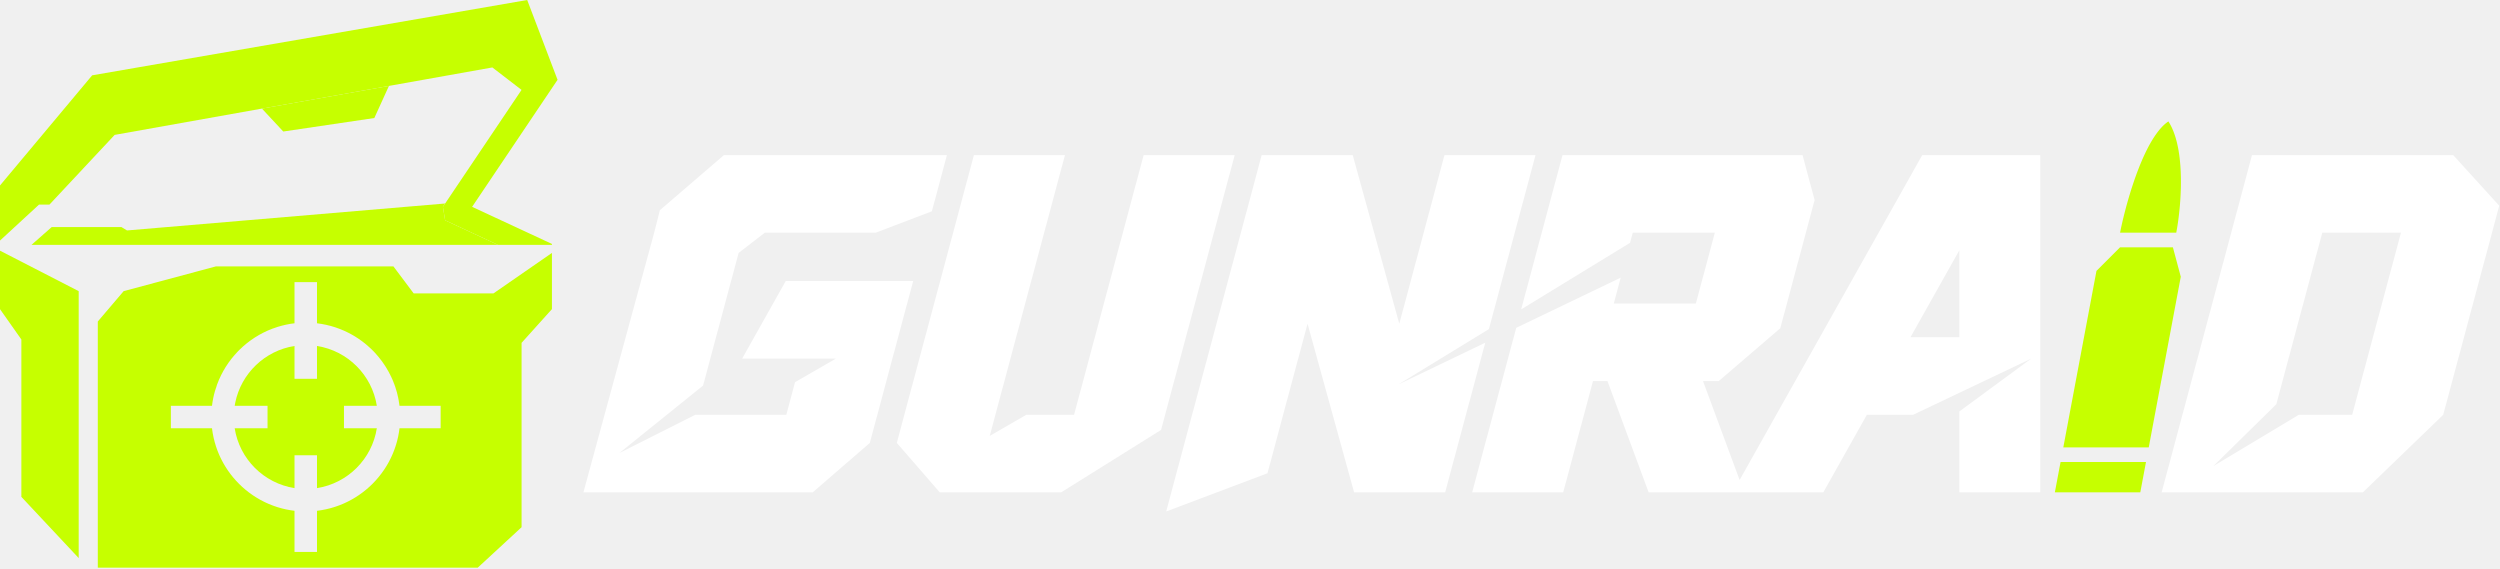
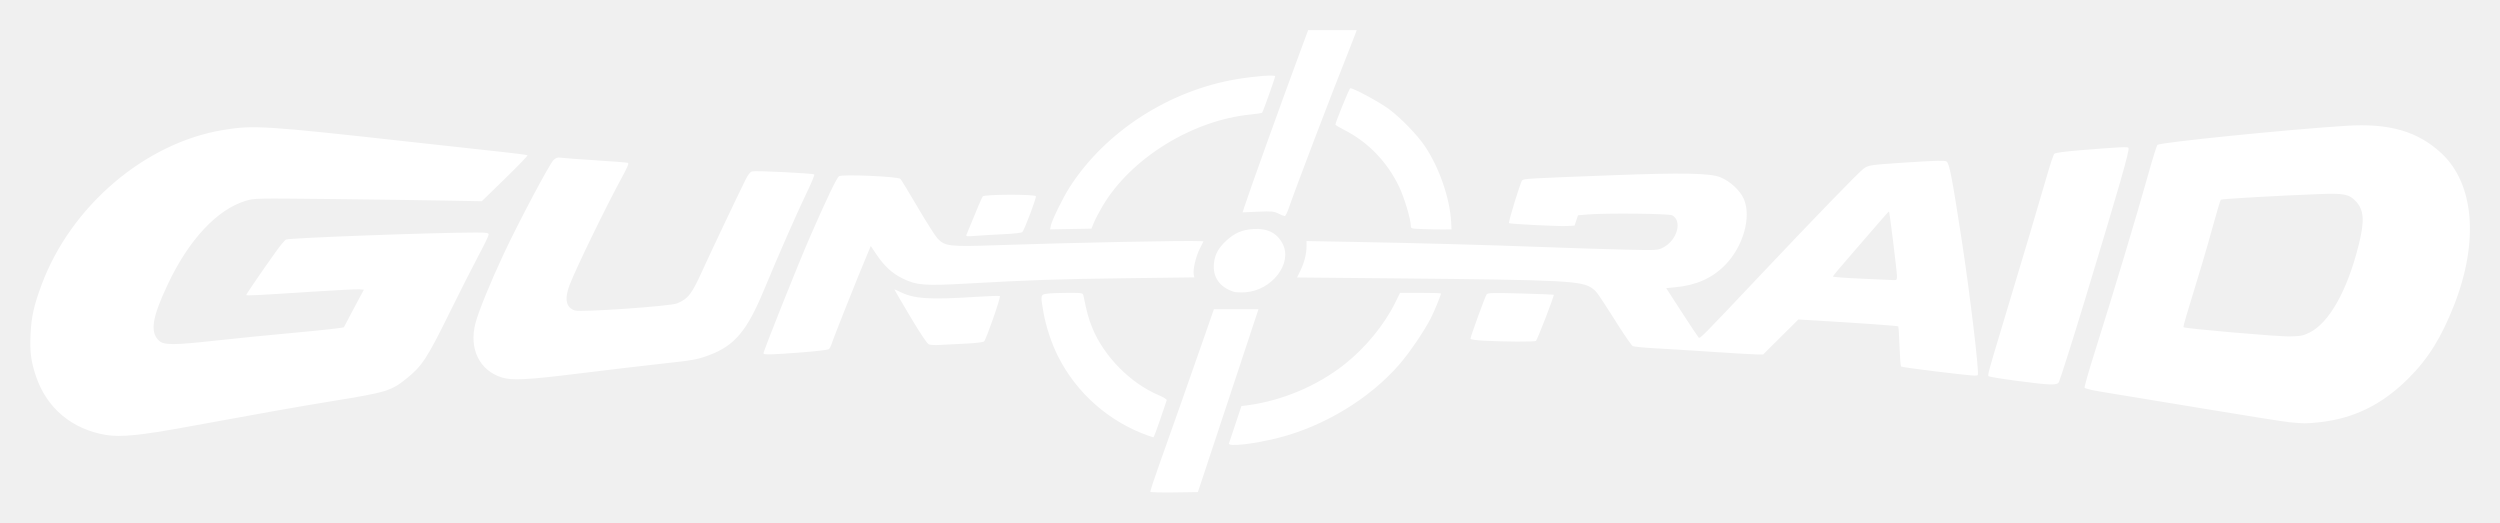
- <svg xmlns="http://www.w3.org/2000/svg" width="1112" height="253" viewBox="0 0 1112 253" fill="none">
-   <path d="M259.5 219L268.9 184.5L290.98 103.5L293.51 93.5L322 69L421.19 69L414.5 93.98L389.5 103.5L340.19 103.5L328.54 112.5L312.73 171.5L296.6 184.5L275.5 201.5L309.25 184.5L349.75 184.5L353.63 170L371.82 159.5L330.11 159.5L349.5 125L406.19 125L396.94 159.5L390.25 184.5L386.9 197L361.5 219ZM398.9 197L402.24 184.5L423.95 103.5L433.19 69L473.69 69L464.45 103.5L442.75 184.5L440.23 193.9L456.5 184.5L477.74 184.5L499.45 103.5L508.69 69L549.19 69L539.95 103.5L518.24 184.5L516.45 191.22L472 219L418 219ZM518.72 227.5L521 219L530.24 184.5L551.95 103.5L561.19 69L601.69 69L611.22 103.5L622.4 144L633.26 103.5L642.5 69L683 69L673.76 103.5L662.27 146.38L622 171L660.64 152.44L652.05 184.5L642.81 219L602.31 219L592.78 184.5L581.6 144L570.74 184.5L563.78 210.5ZM654.81 219L664.05 184.5L674.42 145.82L720.9 123.5L717.82 135L754.32 135L762.76 103.5L726.26 103.5L725.05 108L676.62 137.61L685.76 103.5L695 69L735.5 69L772 69L801.78 69L807.14 89L803.26 103.5L791.87 146L764.5 169.5L757.5 169.5L763.05 184.5L773.78 213.5L790.08 184.5L835.61 103.5L855 69L907.5 69L907.5 219L871.5 219L871.5 183.03L875 180.46L903.5 159.5L875 173.06L871.5 174.72L850.95 184.5L830.39 184.5L811 219L733.32 219L732.44 216.64L731.28 213.5L720.55 184.5L715 169.5L708.57 169.5L704.55 184.5L695.31 219ZM849.78 150L871.5 150L871.5 111.36ZM961.5 219L970.74 184.5L992.45 103.5L1001.69 69L1042.19 69L1077.19 69L1091.19 69L1111.66 91.5L1108.45 103.5L1086.74 184.5L1051 219ZM984.5 207.32L1009.09 192.56L1022.5 184.5L1046.24 184.5L1067.95 103.5L1032.95 103.5L1012.5 179.81L1007.73 184.5Z" fill="white" />
-   <path d="M914 219L916.54 205.5L954.54 205.5L952 219ZM917.76 199L920.48 184.5L932.51 120.49L943 110L966.5 110L970.01 123.11L958.48 184.5L955.76 199ZM943 103.5L943.22 102.41L943.46 101.25L943.73 100.04L944.01 98.78L944.32 97.48L944.65 96.13L945 94.74L945.37 93.31L945.75 91.86L946.16 90.38L946.59 88.87L947.04 87.34L947.5 85.8L947.98 84.25L948.49 82.69L949.01 81.13L949.54 79.57L950.1 78.01L950.67 76.47L951.26 74.93L951.86 73.41L952.49 71.92L953.12 70.44L953.78 69L954.17 68.17L954.56 67.35L954.97 66.54L955.37 65.74L955.78 64.96L956.2 64.2L956.62 63.45L957.05 62.72L957.48 62.01L957.92 61.31L958.36 60.64L958.81 59.98L959.26 59.35L959.71 58.74L960.17 58.15L960.63 57.58L961.1 57.04L961.58 56.52L962.05 56.03L962.53 55.57L963.02 55.13L963.51 54.73L964 54.35L964.5 54L964.81 54.5L965.11 55.01L965.41 55.54L965.69 56.08L965.96 56.63L966.22 57.2L966.47 57.78L966.71 58.36L966.94 58.96L967.16 59.57L967.37 60.19L967.58 60.82L967.77 61.46L967.95 62.11L968.13 62.76L968.3 63.43L968.45 64.1L968.6 64.78L968.75 65.47L968.88 66.16L969.01 66.86L969.12 67.57L969.23 68.28L969.34 69L969.53 70.55L969.69 72.12L969.83 73.71L969.93 75.3L970 76.9L970.05 78.51L970.07 80.11L970.07 81.71L970.05 83.3L970 84.88L969.94 86.44L969.86 87.98L969.76 89.49L969.65 90.98L969.52 92.44L969.38 93.86L969.23 95.24L969.07 96.58L968.9 97.88L968.73 99.12L968.55 100.3L968.37 101.43L968.18 102.5L968 103.5Z" fill="#C6FF00" />
-   <path d="M119 190.5H104.388C106.533 204.169 117.331 214.967 131 217.112V202.5H141V217.112C154.669 214.967 165.467 204.169 167.612 190.5H153V180.5H167.612C165.467 166.831 154.669 156.033 141 153.888V168.5H131V153.888C117.818 155.957 107.306 166.073 104.65 179.051C104.552 179.53 104.465 180.013 104.388 180.5H119V190.5Z" fill="#C6FF00" />
-   <path d="M176.112 197.99C176.862 195.579 177.4 193.075 177.705 190.5H177.703C176.566 200.082 172.204 208.676 165.732 215.164C159.236 221.673 150.616 226.062 141 227.203V227.205C143.788 226.875 146.493 226.271 149.087 225.421C150.391 224.994 151.667 224.505 152.911 223.957C157.726 221.836 162.067 218.837 165.732 215.164C169.517 211.371 172.58 206.858 174.699 201.849C175.231 200.593 175.703 199.305 176.112 197.99ZM131 227.203C121.43 226.068 112.846 221.715 106.362 215.257C99.838 208.759 95.439 200.129 94.297 190.5H94.294C94.63 193.328 95.246 196.07 96.115 198.697C96.535 199.966 97.013 201.208 97.547 202.42C99.672 207.242 102.679 211.589 106.362 215.257C110.119 218.999 114.58 222.035 119.53 224.148C120.825 224.7 122.153 225.189 123.51 225.612C125.921 226.362 128.425 226.9 131 227.205V227.203ZM94.297 180.5H94.294C94.564 178.232 95.013 176.02 95.629 173.878C95.916 172.878 96.239 171.894 96.597 170.927C98.622 165.454 101.755 160.519 105.723 156.393C99.551 162.812 95.401 171.189 94.297 180.5ZM177.705 180.5C177.372 177.686 176.76 174.957 175.898 172.342C175.47 171.045 174.981 169.775 174.433 168.537C174.355 168.36 174.276 168.184 174.195 168.008C174.141 167.89 174.086 167.772 174.031 167.654C172.497 164.39 170.554 161.357 168.27 158.618C173.339 164.697 176.722 172.23 177.703 180.5H177.705ZM153.204 147.174C157.642 149.169 161.671 151.913 165.13 155.245C158.708 149.061 150.322 144.903 141 143.797V143.795C143.828 144.13 146.57 144.747 149.197 145.615C149.903 145.849 150.601 146.101 151.29 146.37C151.936 146.623 152.574 146.891 153.204 147.174ZM123.51 145.388C125.921 144.638 128.425 144.1 131 143.795V143.797C121.476 144.927 112.929 149.243 106.455 155.65C110.614 151.534 115.627 148.28 121.206 146.18C121.964 145.894 122.732 145.63 123.51 145.388Z" fill="#C6FF00" />
-   <path d="M212.5 252.5L232 234.5V152.5L245.5 137.5V112.5L233.5 120.808L219.5 130.5H184L175 118.5H96L55 129.5L43.5 143V252.5H212.5ZM131 125.5H141V143.795C143.828 144.13 146.57 144.747 149.197 145.615C149.903 145.849 150.601 146.101 151.29 146.37C151.936 146.623 152.574 146.891 153.204 147.174C157.642 149.169 161.671 151.913 165.13 155.245C165.423 155.527 165.712 155.814 165.997 156.104C166.228 156.34 166.456 156.578 166.681 156.819L166.729 156.87C167.258 157.438 167.772 158.021 168.27 158.618C170.554 161.357 172.497 164.39 174.031 167.654C174.086 167.772 174.141 167.89 174.195 168.008C174.276 168.184 174.355 168.36 174.433 168.537C174.981 169.775 175.47 171.045 175.898 172.342C176.76 174.957 177.372 177.686 177.705 180.5H196V190.5H177.705C177.4 193.075 176.862 195.579 176.112 197.99C175.703 199.305 175.231 200.593 174.699 201.849C172.58 206.858 169.517 211.371 165.732 215.164C162.067 218.837 157.726 221.836 152.911 223.957C151.667 224.505 150.391 224.994 149.087 225.421C146.493 226.271 143.788 226.875 141 227.205V245.5H131V227.205C128.425 226.9 125.921 226.362 123.51 225.612C122.153 225.189 120.825 224.7 119.53 224.148C114.58 222.035 110.119 218.999 106.362 215.257C102.679 211.589 99.672 207.242 97.547 202.42C97.013 201.208 96.535 199.966 96.115 198.697C95.246 196.07 94.63 193.328 94.294 190.5H76V180.5H94.294C94.564 178.232 95.013 176.02 95.629 173.878C95.916 172.878 96.239 171.894 96.597 170.927C98.622 165.454 101.755 160.519 105.723 156.393C105.964 156.142 106.208 155.895 106.455 155.65C110.614 151.534 115.627 148.28 121.206 146.18C121.964 145.894 122.732 145.63 123.51 145.388C125.921 144.638 128.425 144.1 131 143.795V125.5Z" fill-rule="evenodd" clip-rule="evenodd" fill="#C6FF00" />
-   <path d="M198 98L197 92L198 90.513L56.5 102.5L54 101H23L14 108.923H221.5L198 98Z" fill="#C6FF00" />
-   <path d="M245.5 108.5L210 92L248 35.5L234.5 0L41 33.5L0 82.5V107L17.362 91H22L51 60L116.5 48.304L173 38.214L219 30L231.982 39.986L198 90.513L197 92L198 98L221.5 108.923H233.5H245.5V108.5Z" fill="#C6FF00" />
-   <path d="M116.5 48.304L126 58.5L166.5 52.5L173 38.214L116.5 48.304Z" fill="#C6FF00" />
-   <path d="M0 137.5L9.5 151V221L35 248.229V129.5L0 111.5V137.5Z" fill="#C6FF00" />
+ <svg xmlns="http://www.w3.org/2000/svg" width="306" height="64" viewBox="0 0 306 64" fill="none">
+   <path d="M140.809 60.196C140.772 60.13 141.251 58.658 141.872 56.923C143.149 53.359 145.81 45.808 147.47 41.038L148.581 37.846H151.309H154.037L151.428 45.731C149.994 50.067 148.325 55.104 147.719 56.923L146.619 60.231L143.747 60.273C142.167 60.295 140.845 60.261 140.809 60.196ZM150.424 54.269C150.463 54.163 150.821 53.094 151.219 51.892L151.944 49.708L152.664 49.613C156.923 49.05 161.206 47.247 164.563 44.601C167.109 42.594 169.441 39.757 170.779 37.038L171.366 35.846H173.869C175.246 35.846 176.373 35.879 176.373 35.919C176.373 36.123 175.585 38.047 175.144 38.922C174.369 40.456 172.527 43.171 171.298 44.587C167.65 48.793 162.087 52.17 156.458 53.597C153.458 54.357 150.261 54.713 150.424 54.269ZM140.622 53.353C135.781 51.663 131.75 48.121 129.476 43.562C128.686 41.978 128.017 39.943 127.712 38.197C127.342 36.082 127.347 36.059 128.188 35.944C128.58 35.89 129.721 35.846 130.722 35.846C132.487 35.846 132.545 35.857 132.614 36.192C133.054 38.33 133.248 39.032 133.707 40.154C135.127 43.624 138.378 46.915 141.822 48.369C142.397 48.612 142.841 48.888 142.807 48.983C142.774 49.077 142.414 50.141 142.008 51.346C141.602 52.552 141.228 53.533 141.176 53.526C141.125 53.52 140.875 53.442 140.622 53.353ZM12.993 53.241C8.817 52.554 5.729 49.972 4.403 46.057C3.795 44.263 3.639 43.064 3.739 40.941C3.84 38.759 4.141 37.408 5.094 34.846C8.677 25.222 17.738 17.495 27.294 15.914C31.027 15.296 32.361 15.381 50.436 17.387C55.045 17.898 60.09 18.452 61.646 18.617C63.202 18.783 64.516 18.959 64.566 19.009C64.616 19.059 63.377 20.344 61.813 21.865L58.97 24.631L54.281 24.547C51.701 24.5 45.435 24.417 40.356 24.361C31.232 24.261 31.109 24.263 30.054 24.586C26.558 25.656 23.117 29.345 20.551 34.772C18.612 38.876 18.335 40.642 19.464 41.703C20.049 42.254 21.284 42.253 26.294 41.698C28.705 41.431 33.235 40.98 36.362 40.696C39.489 40.412 42.068 40.122 42.094 40.051C42.119 39.981 42.679 38.919 43.339 37.692L44.538 35.462L43.968 35.415C43.655 35.389 41.159 35.514 38.422 35.692C31.35 36.151 30.139 36.212 30.139 36.108C30.139 36.007 32.055 33.204 33.699 30.9C34.282 30.083 34.873 29.371 35.011 29.318C35.541 29.115 53.092 28.466 58.163 28.463C59.584 28.462 59.816 28.497 59.816 28.71C59.816 28.847 59.273 29.972 58.609 31.21C57.946 32.449 56.293 35.712 54.937 38.462C52.278 43.853 51.649 44.81 49.776 46.32C47.884 47.845 47.328 48.016 40.749 49.084C36.575 49.763 31.929 50.586 22.988 52.23C17.244 53.287 14.783 53.536 12.993 53.241ZM280.244 51.684C279.567 51.618 274.862 50.872 269.787 50.026C264.713 49.181 259.362 48.299 257.896 48.068C256.225 47.805 255.202 47.575 255.155 47.454C255.114 47.347 255.668 45.401 256.386 43.13C258.655 35.952 261.577 26.241 262.952 21.308C263.471 19.446 263.975 17.839 264.073 17.737C264.365 17.432 279.871 15.863 287.19 15.396C292.447 15.062 295.928 16.067 298.828 18.757C302.833 22.473 303.434 29.537 300.404 37.29C298.842 41.287 297.225 43.889 294.79 46.319C291.566 49.538 288.093 51.24 283.832 51.69C282.241 51.857 282.014 51.857 280.244 51.684ZM282.658 40.722C285.081 39.535 287.304 35.59 288.7 30C289.448 27.009 289.359 25.692 288.337 24.619C287.52 23.76 286.893 23.64 283.857 23.757C278.676 23.957 271.937 24.342 271.827 24.444C271.765 24.502 271.327 25.966 270.853 27.698C270.108 30.416 269.276 33.225 267.585 38.729C267.371 39.426 267.226 40.023 267.262 40.056C267.442 40.218 278.757 41.203 280.167 41.179C281.59 41.154 281.885 41.1 282.658 40.722ZM246.817 46.609C245.009 46.37 243.472 46.117 243.403 46.048C243.276 45.921 243.398 45.459 244.717 41.077C247.9 30.506 249.757 24.272 250.557 21.468C250.942 20.117 251.344 18.926 251.45 18.821C251.571 18.701 252.759 18.539 254.641 18.387C259.452 17.996 260.434 17.948 260.525 18.095C260.692 18.365 259.499 22.527 255.106 36.999C253.788 41.341 252.268 46.139 252.023 46.731C251.832 47.193 251.094 47.175 246.817 46.609ZM61.447 46.209C58.683 45.36 57.379 42.689 58.196 39.553C58.565 38.139 60.03 34.547 61.645 31.098C63.491 27.156 67.283 20.014 67.765 19.573C68.052 19.309 68.268 19.242 68.633 19.301C68.9 19.344 70.814 19.488 72.886 19.62C74.959 19.752 76.745 19.891 76.856 19.929C76.999 19.978 76.806 20.459 76.196 21.576C74.209 25.217 70.499 32.841 69.718 34.888C69.058 36.619 69.287 37.677 70.393 38.008C71.162 38.237 82.051 37.479 82.863 37.139C84.248 36.56 84.671 36.008 86.03 33C86.89 31.097 90.33 23.85 91.273 21.956C91.571 21.357 91.832 21.036 92.07 20.977C92.519 20.864 99.53 21.213 99.67 21.355C99.728 21.414 99.257 22.535 98.622 23.846C97.538 26.088 95.297 31.195 93.492 35.538C91.431 40.497 89.914 42.302 86.837 43.456C85.348 44.014 84.917 44.092 80.806 44.539C78.776 44.761 74.352 45.283 70.975 45.702C64.559 46.495 62.702 46.594 61.447 46.209ZM236.994 45.469C234.689 45.195 232.752 44.92 232.691 44.859C232.63 44.798 232.544 43.685 232.501 42.387C232.457 41.088 232.387 39.991 232.345 39.949C232.273 39.878 227.859 39.563 222.427 39.241L220.12 39.104L217.965 41.244L215.811 43.385H215.064C214.654 43.385 212.267 43.246 209.761 43.077C207.255 42.908 204.055 42.709 202.649 42.635C201.243 42.56 199.982 42.437 199.846 42.361C199.709 42.284 198.917 41.151 198.085 39.842C195.556 35.862 195.458 35.721 194.941 35.331C193.657 34.361 191.823 34.267 170.296 34.069L158.76 33.963L159.18 33.097C159.653 32.121 159.92 31.053 159.92 30.13V29.506L165.494 29.605C173.361 29.744 181.917 29.976 188.905 30.239C192.203 30.363 196.701 30.505 198.9 30.554C202.878 30.644 202.902 30.642 203.59 30.284C205.295 29.395 205.95 27.003 204.666 26.353C204.247 26.14 196.527 26.066 194.316 26.253L193.145 26.352L192.935 26.984L192.725 27.615L191.815 27.665C190.798 27.72 184.816 27.422 184.705 27.311C184.592 27.197 186.101 22.289 186.315 22.075C186.524 21.866 186.882 21.846 197.484 21.445C205.908 21.127 209.326 21.191 210.567 21.692C211.76 22.174 212.982 23.302 213.439 24.343C214.407 26.549 213.365 30.209 211.125 32.468C209.542 34.064 207.616 34.916 205.034 35.162L203.941 35.266L205.846 38.207C206.894 39.824 207.821 41.218 207.907 41.304C208.087 41.483 208.164 41.405 215.61 33.525C222.082 26.674 227.482 21.106 228.09 20.656C228.708 20.199 228.834 20.181 233.729 19.863C237.011 19.649 238.025 19.628 238.258 19.769C238.6 19.976 238.921 21.637 240.103 29.308C241.1 35.779 242.271 45.578 242.084 45.885C241.984 46.05 241.657 46.023 236.994 45.469ZM232.19 33.808C232.188 33.252 231.292 25.972 231.216 25.896C231.189 25.869 230.654 26.452 230.026 27.191C229.399 27.929 227.864 29.701 226.617 31.129C225.37 32.557 224.349 33.778 224.349 33.843C224.349 33.908 225.923 34.028 227.847 34.108C229.771 34.189 231.535 34.267 231.768 34.282C232.148 34.305 232.191 34.257 232.19 33.808ZM93.445 43.269C93.373 43.14 97.689 32.326 99.141 29C101.165 24.363 102.409 21.761 102.695 21.569C103.085 21.307 109.913 21.601 110.208 21.893C110.31 21.994 111.268 23.565 112.335 25.385C113.403 27.204 114.494 28.92 114.761 29.199C115.671 30.15 116.22 30.212 121.922 30.015C130.759 29.709 145.33 29.419 146.962 29.518L147.306 29.538L146.86 30.423C146.381 31.372 145.999 32.99 146.112 33.585L146.182 33.95L137.943 34.053C129.5 34.158 126.094 34.272 118.351 34.708C113.135 35.001 112.194 34.925 110.452 34.072C109.195 33.456 108.219 32.552 107.25 31.106L106.583 30.112L106.33 30.71C105.113 33.578 102.005 41.383 101.733 42.255C101.676 42.438 101.545 42.657 101.443 42.741C101.341 42.825 99.82 43.004 98.064 43.139C94.511 43.412 93.54 43.44 93.445 43.269ZM113.69 42.154C113.484 42.072 112.632 40.799 111.422 38.766C110.356 36.976 109.483 35.481 109.483 35.444C109.483 35.408 109.745 35.512 110.065 35.675C111.845 36.584 113.652 36.709 119.542 36.33C121.057 36.233 122.336 36.192 122.384 36.241C122.517 36.373 120.699 41.59 120.449 41.792C120.322 41.895 119.342 42.009 118.125 42.063C116.966 42.114 115.569 42.185 115.019 42.221C114.469 42.256 113.871 42.226 113.69 42.154ZM181.601 41.701C180.684 41.652 179.986 41.549 179.986 41.462C179.986 41.205 181.791 36.246 181.967 36.02C182.102 35.846 182.827 35.828 186.133 35.921C188.334 35.982 190.155 36.051 190.18 36.074C190.27 36.157 188.164 41.619 187.999 41.728C187.813 41.852 184.166 41.836 181.601 41.701ZM151 35.712C149.272 35.142 148.413 33.902 148.585 32.228C148.696 31.155 149.118 30.376 150.069 29.485C151.088 28.532 152.028 28.122 153.402 28.033C155.143 27.92 156.321 28.519 157.007 29.864C158.229 32.261 155.654 35.575 152.412 35.776C151.847 35.811 151.212 35.782 151 35.712ZM118.285 28.756C119.683 25.342 120.17 24.196 120.291 24.038C120.488 23.782 126.635 23.761 126.792 24.016C126.887 24.169 125.447 27.995 125.143 28.399C125.068 28.498 124.115 28.608 122.822 28.667C121.615 28.722 120.08 28.813 119.412 28.87C118.399 28.956 118.211 28.936 118.285 28.756ZM128.618 27.625C128.753 26.95 130.111 24.18 130.937 22.896C135.292 16.12 143.055 11.098 151.342 9.696C153.583 9.317 156.075 9.128 156.075 9.336C156.075 9.537 154.596 13.685 154.485 13.796C154.438 13.844 153.79 13.944 153.046 14.018C145.927 14.73 138.431 19.368 134.967 25.203C134.563 25.883 134.088 26.788 133.911 27.213L133.59 27.986L131.059 28.031L128.527 28.077L128.618 27.625ZM174.182 28.042C172.728 27.991 172.682 27.978 172.682 27.63C172.682 26.831 171.874 24.145 171.232 22.815C169.776 19.793 167.437 17.378 164.543 15.907C163.945 15.603 163.456 15.307 163.456 15.248C163.456 14.979 165.138 10.849 165.266 10.807C165.548 10.713 168.838 12.481 170.019 13.362C171.456 14.434 173.45 16.485 174.364 17.831C176.161 20.479 177.473 24.263 177.624 27.231L177.667 28.077L176.674 28.086C176.128 28.091 175.006 28.072 174.182 28.042ZM156.46 26.134C155.917 25.866 155.626 25.84 153.97 25.912L152.094 25.993L152.303 25.343C152.876 23.558 156.865 12.458 159.075 6.5L160.116 3.692H163.087H166.057L165.85 4.269C165.737 4.586 165.351 5.573 164.994 6.462C163.174 10.989 158.453 23.375 157.766 25.423C157.575 25.994 157.341 26.456 157.246 26.449C157.152 26.442 156.798 26.3 156.46 26.134Z" fill-rule="evenodd" clip-rule="evenodd" fill="white" />
</svg>
